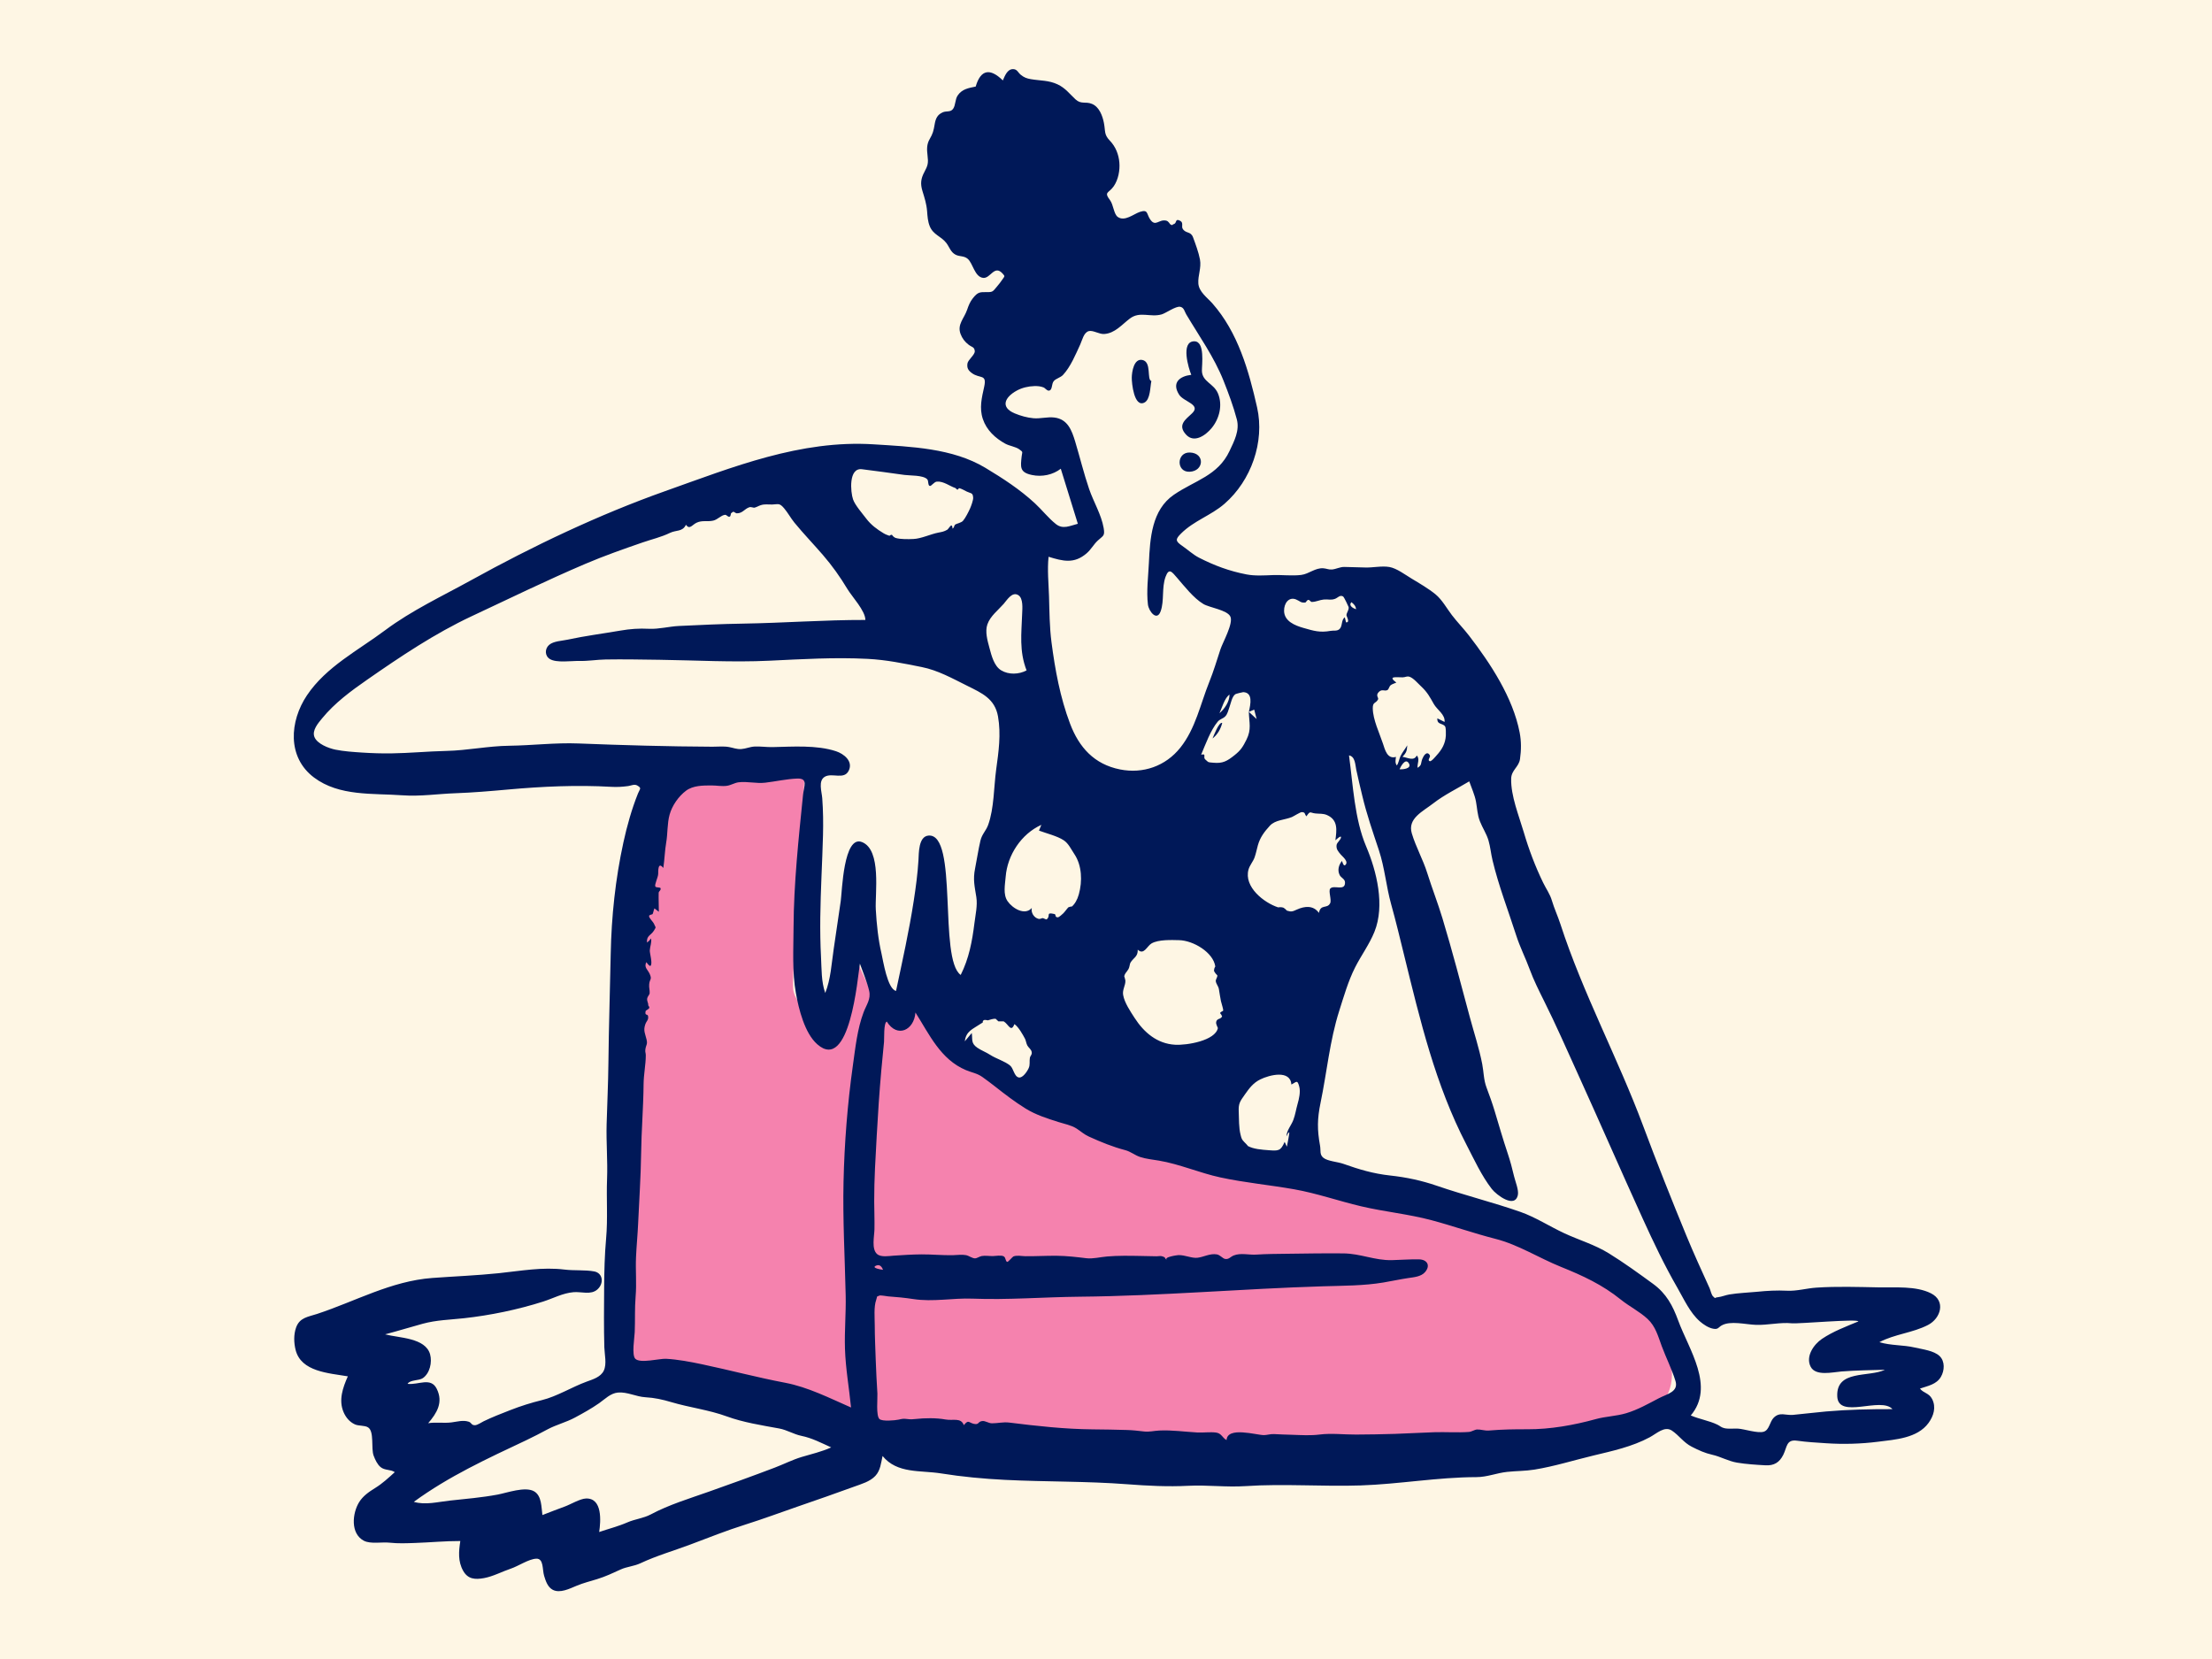
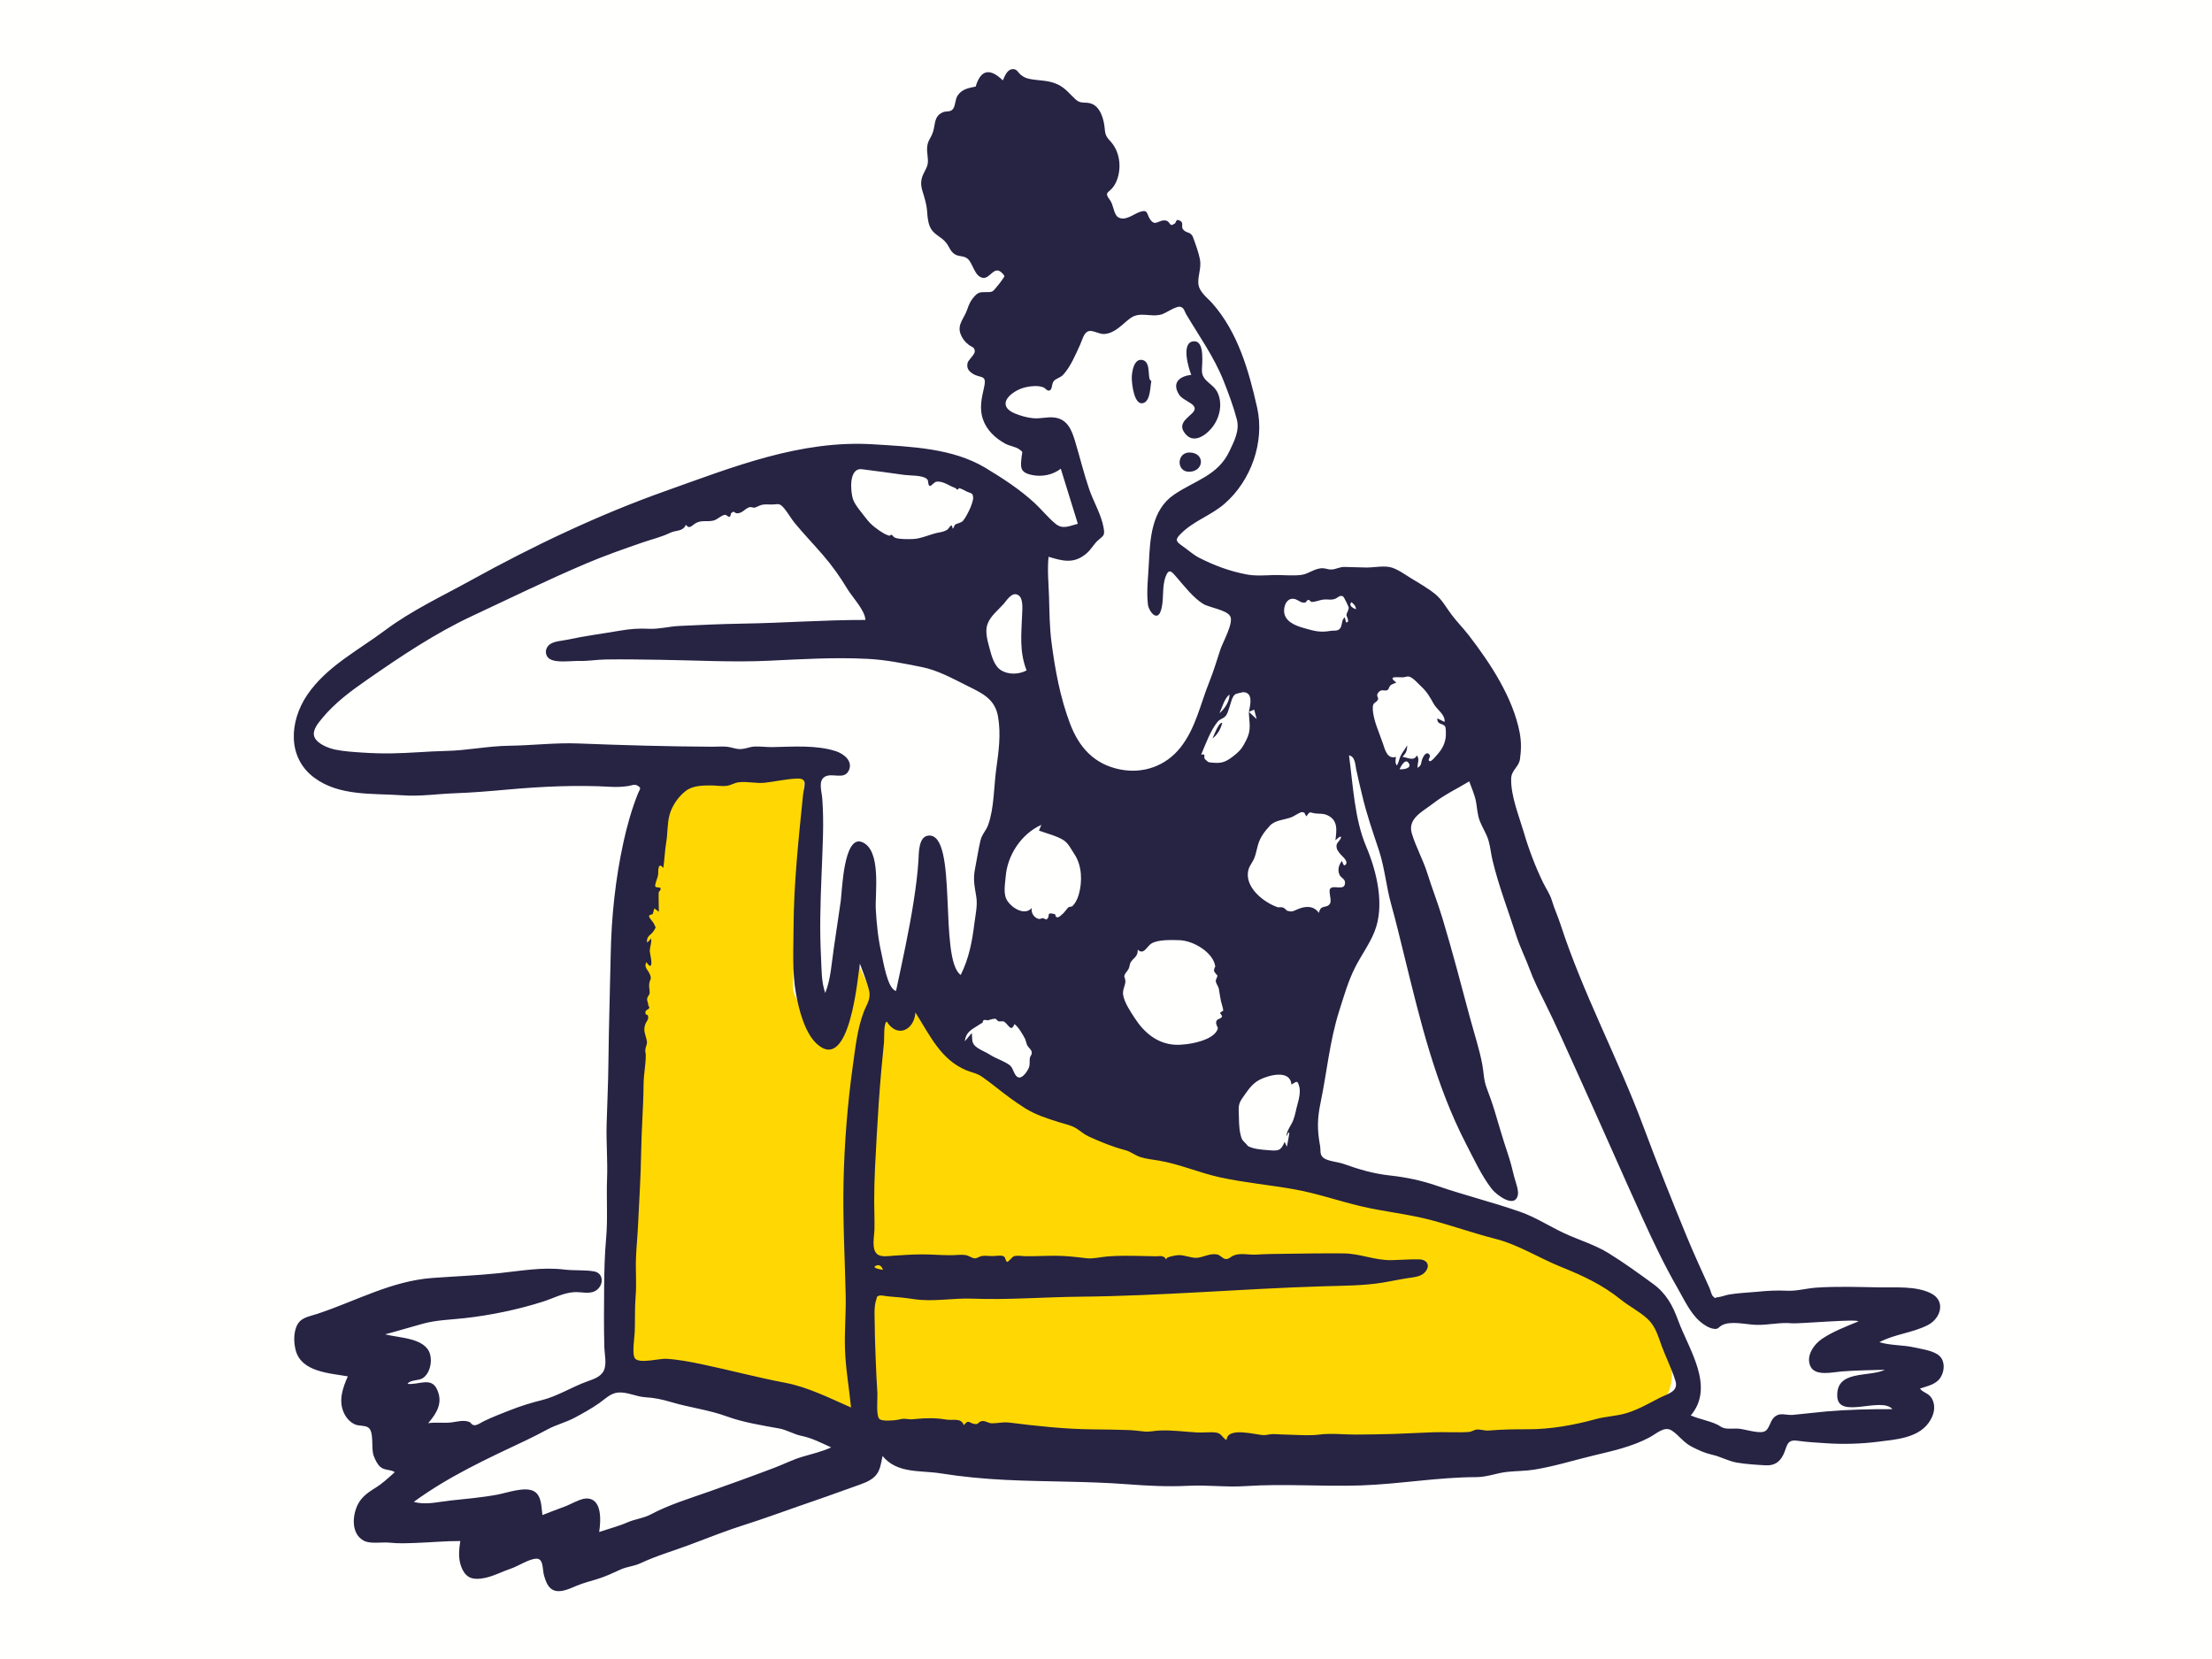
<svg xmlns="http://www.w3.org/2000/svg" viewBox="0 0 1024 768" version="1.1">
-   <g id="react-group-118" stroke="none" stroke-width="1" fill="#fef6e4" fill-rule="evenodd">
+   <g id="react-group-118" stroke="none" stroke-width="1" fill="#fffffe" fill-rule="evenodd">
    <g id="react-group-119">
      <rect id="react-rect-121" x="0" y="0" width="1024" height="768" />
-       <path d="M281.53,633.818 C281.649,593.193 282.43,552.554 283.801,511.952 C284.819,481.861 286.123,451.747 288.646,421.738 C289.645,409.851 290.807,397.952 292.636,386.159 C293.769,378.858 294.81,370.902 297.891,364.103 C298.9,361.878 299.874,360.432 302.02,359.293 C309.956,355.082 320.829,354.462 329.578,353.574 C343.922,352.116 358.441,351.697 372.855,351.993 C372.01,367.498 371.166,383.002 370.322,398.505 C369.672,410.445 369.021,422.387 368.371,434.327 C367.961,441.863 366.971,449.615 367.127,457.163 C367.254,463.313 374.486,469.199 378.162,474 C382.671,460.207 387.18,446.414 391.69,432.622 C394.074,438.777 396.622,444.88 399.394,450.87 C401.223,454.822 403.085,458.889 405.51,462.521 C407.726,465.839 408.375,466.307 412.226,465.74 C416.862,465.06 420.382,463.685 423.122,467.13 C425.551,470.185 427.813,473.301 430.449,476.202 C459.556,508.214 504.41,528.096 545.971,537.09 C570.45,542.385 595.144,546.687 619.613,552.087 C656.973,560.333 695.347,568.465 731.03,582.559 C736.622,584.769 742.275,587.141 747.377,590.356 C753.003,593.899 757.021,599.26 760.914,604.567 C770.426,617.538 781.577,638.811 766.906,652.347 C755.659,662.726 738.086,663.768 723.475,664.936 C708.372,666.144 693.216,666.732 678.075,667.225 C636.835,668.564 595.556,668.855 554.297,668.894 C516.6,668.923 478.897,668.71 441.207,667.989 C424.108,667.662 407.631,668.058 391.086,663.67 C357.224,654.692 323.459,645.343 289.68,636.059 C286.964,635.313 284.247,634.567 281.53,633.818" id="react-path-122" fill="#f582ae" />
-       <g id="react-group-120" transform="translate(135.9999, 31.99952)" fill="#001858">
+       <path d="M281.53,633.818 C281.649,593.193 282.43,552.554 283.801,511.952 C284.819,481.861 286.123,451.747 288.646,421.738 C289.645,409.851 290.807,397.952 292.636,386.159 C293.769,378.858 294.81,370.902 297.891,364.103 C298.9,361.878 299.874,360.432 302.02,359.293 C309.956,355.082 320.829,354.462 329.578,353.574 C343.922,352.116 358.441,351.697 372.855,351.993 C372.01,367.498 371.166,383.002 370.322,398.505 C369.672,410.445 369.021,422.387 368.371,434.327 C367.961,441.863 366.971,449.615 367.127,457.163 C367.254,463.313 374.486,469.199 378.162,474 C382.671,460.207 387.18,446.414 391.69,432.622 C394.074,438.777 396.622,444.88 399.394,450.87 C401.223,454.822 403.085,458.889 405.51,462.521 C407.726,465.839 408.375,466.307 412.226,465.74 C416.862,465.06 420.382,463.685 423.122,467.13 C425.551,470.185 427.813,473.301 430.449,476.202 C459.556,508.214 504.41,528.096 545.971,537.09 C570.45,542.385 595.144,546.687 619.613,552.087 C656.973,560.333 695.347,568.465 731.03,582.559 C736.622,584.769 742.275,587.141 747.377,590.356 C753.003,593.899 757.021,599.26 760.914,604.567 C770.426,617.538 781.577,638.811 766.906,652.347 C755.659,662.726 738.086,663.768 723.475,664.936 C708.372,666.144 693.216,666.732 678.075,667.225 C636.835,668.564 595.556,668.855 554.297,668.894 C516.6,668.923 478.897,668.71 441.207,667.989 C424.108,667.662 407.631,668.058 391.086,663.67 C357.224,654.692 323.459,645.343 289.68,636.059 C286.964,635.313 284.247,634.567 281.53,633.818" id="react-path-122" fill="#ffd803" />
+       <g id="react-group-120" transform="translate(135.9999, 31.99952)" fill="#272343">
        <path d="M489.631,246.773 C488.049,248.417 490.613,249.683 491.767,250.042 C491.581,248.456 490.816,247.739 489.631,246.773 L489.631,246.773 Z M272.801,555.823 C272.191,554.385 271.281,553.202 269.618,553.881 C266.868,555.002 272.431,555.808 272.801,555.823 L272.801,555.823 Z M511.891,324.111 C513.028,324.252 517.677,323.961 516.24,321.431 C514.574,318.499 512.284,323.203 511.891,324.111 L511.891,324.111 Z M428.524,298.172 C430.968,296.077 433.158,292.874 433.184,289.546 C430.88,291.075 429.649,295.807 428.524,298.172 L428.524,298.172 Z M487.131,256.108 C489.167,256.211 487.304,253.345 487.324,252.774 C487.366,251.549 488.512,250.497 488.326,249.044 C488.319,248.985 486.267,244.391 485.726,244.099 C484.203,243.279 483.318,244.782 481.951,245.247 C479.927,245.936 478.939,245.328 476.766,245.54 C474.851,245.727 473.238,246.659 471.236,246.658 C470.761,246.658 470.235,245.65 469.689,245.706 C468.838,245.793 468.757,246.878 468.155,246.932 C466.04,247.12 465.917,246.28 463.944,245.491 C460.665,244.179 458.364,247.231 458.438,250.838 C458.535,255.616 463.519,257.569 467.338,258.667 C472.263,260.082 474.999,260.935 480.003,260.044 C481.45,259.785 482.92,260.246 484.062,259.248 C485.597,257.906 484.783,255.075 486.535,253.767 C486.734,254.547 486.932,255.328 487.131,256.108 L487.131,256.108 Z M313.862,446.209 C314.271,449.331 313.413,450.939 316.442,453.031 C318.23,454.267 320.478,455.08 322.372,456.318 C325.115,458.111 329.226,459.263 331.659,461.325 C333.204,462.634 333.479,466.34 335.621,466.789 C337.444,467.17 339.617,463.876 340.242,462.393 C340.934,460.75 340.472,459.397 340.753,457.756 C340.942,456.655 341.766,456.426 341.621,455.132 C341.47,453.775 340.154,453.058 339.582,451.981 C339.07,451.016 338.915,449.647 338.514,448.885 C337.567,447.092 335.466,443.283 333.593,442.096 C332.015,446.238 330.819,442.041 328.631,440.825 C327.815,440.803 326.998,440.795 326.182,440.804 C325.759,440.401 325.328,440.006 324.891,439.62 C323.882,439.526 322.22,440.065 321.31,440.346 C320.81,440.232 320.303,440.165 319.789,440.146 C319.107,440.345 318.836,440.725 318.98,441.285 C319.277,441.149 317.629,442.149 317.472,442.256 C314.219,444.466 311.235,445.348 310.632,450.049 C311.709,448.77 312.786,447.489 313.862,446.209 L313.862,446.209 Z M339.232,278.355 C335.754,269.341 336.858,261.399 337.194,251.964 C337.273,249.749 337.745,244.997 335.43,243.527 C332.541,241.694 330.137,245.84 328.628,247.556 C326.038,250.501 322.423,253.205 321.096,257.027 C319.924,260.399 321.133,264.536 322.027,267.877 C322.991,271.477 324.183,276.317 327.46,278.311 C330.96,280.44 335.705,280.231 339.232,278.355 L339.232,278.355 Z M461.836,470.061 C461.335,463.152 451.726,465.573 447.405,467.703 C444.174,469.296 442.366,471.725 440.331,474.613 C438.021,477.892 437.264,478.808 437.448,482.706 C437.617,486.262 437.419,489.839 438.31,493.377 C438.762,495.173 438.863,495.49 440.055,496.727 C440.052,496.724 442.119,498.783 441.544,498.454 C444.21,499.976 448.186,500.231 451.318,500.467 C455.795,500.803 456.872,500.864 458.689,496.609 C459.038,497.35 459.388,498.09 459.736,498.831 C459.848,498.307 461.092,492.092 460.805,492.153 C460.303,492.261 459.764,493.707 459.518,494.075 C459.674,491.212 461.712,489.072 462.699,486.519 C463.608,484.172 463.981,481.514 464.682,479.086 C465.36,476.736 466.119,473.467 465.463,471.028 C464.591,467.789 464.316,468.711 461.836,470.061 L461.836,470.061 Z M519.85,317.765 C521.411,319.236 520.02,321.615 520.223,323.437 C522.345,322.136 521.609,321.439 522.431,319.322 C522.96,317.959 524.52,315.351 525.882,317.585 C526.455,318.524 524.561,319.814 525.843,320.366 C526.597,320.69 528.603,318.166 528.97,317.769 C531.499,315.031 533.117,312.232 533.326,308.498 C533.384,307.476 533.369,304.926 533.006,304.339 C531.955,302.645 529.159,303.647 529.399,300.55 C530.512,301.104 531.625,301.657 532.738,302.211 C533.084,298.728 529.325,296.667 527.754,293.903 C525.964,290.754 524.802,288.463 521.886,285.754 C520.54,284.503 518.35,281.926 516.602,281.324 C515.243,280.856 514.692,281.547 513.321,281.56 C510.455,281.587 506.147,280.812 510.414,283.992 C509.547,284.399 508.408,284.652 507.669,285.293 C507.121,285.768 506.916,287.125 506.274,287.45 C504.888,288.15 503.851,286.784 502.286,288.339 C500.639,289.978 502.325,291.011 501.958,291.733 C500.903,293.81 499.451,292.777 499.498,295.943 C499.575,301.163 502.581,307.342 504.199,312.22 C505.15,315.087 506.213,319.57 510.224,318.395 C510.072,319.775 509.723,321.113 510.619,322.344 C511.456,321.359 511.756,319.197 512.32,318.04 C513.152,316.336 514.506,314.69 515.462,313.033 C515.322,315.652 515.038,316.38 513.258,318.363 C515.6,318.65 518.485,320.527 519.85,317.765 L519.85,317.765 Z M348.491,393.627 C350.639,392 347.818,390.185 352.056,391.108 C353.137,391.344 352.051,392.608 353.683,392.654 C354.299,392.671 355.81,391.155 356.237,390.799 C356.628,390.473 358.384,388.106 358.666,387.953 C358.194,388.207 360.798,387.198 359.985,387.853 C361.536,386.604 362.717,384.55 363.414,382.053 C365.124,375.932 364.88,368.618 361.335,363.36 C359.849,361.156 358.663,358.466 356.424,356.987 C353.387,354.981 348.367,353.788 344.975,352.514 L346.073,349.843 C336.761,354.052 330.339,363.877 329.555,373.859 C329.273,377.45 328.25,382.01 330.437,385.193 C332.719,388.516 338.474,392.009 341.652,388.318 C341.169,390.375 342.586,392.835 344.76,393.363 C345.582,393.563 346.358,392.966 346.722,393.019 C347.185,393.085 348.162,393.693 348.491,393.627 L348.491,393.627 Z M263.011,185.217 C256.754,184.472 257.724,195.774 258.898,199.168 C259.844,201.906 263.235,205.716 265.029,208.101 C267.167,210.942 270.019,213.063 273.052,214.876 C274.092,215.497 274.853,215.696 275.75,216.043 C276.069,215.726 276.45,215.561 276.895,215.547 C277.286,216.199 277.84,216.687 278.556,217.01 C280.831,217.718 284.596,217.61 286.857,217.515 C290.501,217.361 294.756,215.264 298.381,214.565 C300.075,214.238 301.018,214.106 302.516,213.226 C303.271,212.783 304.749,209.368 304.96,212.722 C305.894,212.147 305.599,211.201 306.282,210.78 C306.934,210.378 309.019,209.991 309.796,209.106 C310.88,207.872 312.321,205.057 313.075,203.371 C313.56,202.289 314.588,199.501 314.507,198.375 C314.335,195.99 313.566,196.539 311.528,195.551 C310.166,194.891 309.382,194.338 308.021,193.973 C307.863,193.931 307.485,194.744 307.218,194.674 C306.751,194.553 306.563,194.015 306.236,193.91 C303.75,193.104 300.816,190.715 297.742,190.946 C296.415,191.046 295.172,193.068 294.49,192.965 C293.442,192.806 293.965,190.654 293.234,189.874 C291.369,187.888 285.147,188.209 282.731,187.865 C276.164,186.929 269.59,186.056 263.011,185.217 L263.011,185.217 Z M482.19,357.004 C482.789,352.315 483.527,347.658 478.385,345.35 C476.455,344.484 474.849,344.797 472.87,344.562 C470.299,344.256 470.673,343.149 468.765,345.908 C467.71,344.553 468.411,344.113 466.684,343.952 C465.971,343.886 462.86,345.91 462.051,346.241 C458.676,347.622 454.378,347.494 451.832,350.279 C449.358,352.986 447.357,355.588 446.314,359.281 C445.788,361.141 445.442,363.068 444.792,364.894 C444.089,366.869 442.508,368.571 441.967,370.546 C439.764,378.586 449.129,385.924 455.707,388.057 C456.554,387.883 457.385,387.938 458.2,388.22 C458.774,388.599 459.288,389.046 459.744,389.561 C461.814,390.21 462.306,389.996 464.412,389.046 C467.884,387.481 471.94,386.948 474.568,390.61 C475.379,386.348 478.338,388.884 479.761,386.139 C480.547,384.625 478.83,380.431 479.825,379.34 C481.514,377.487 486.782,380.782 486.646,376.454 C486.596,374.877 484.804,374.355 484.183,373.109 C483.068,370.872 483.687,368.504 485.237,366.538 C485.382,366.877 485.943,369.106 486.686,368.516 C488.656,366.949 485.417,364.481 484.71,363.626 C483.545,362.217 482.485,361.141 482.745,359.174 C482.906,357.954 484.863,356.685 484.793,355.499 C484.739,354.596 482.321,356.899 482.19,357.004 L482.19,357.004 Z M390.691,407.629 C390.824,410.916 388.724,411.345 387.341,413.606 C386.965,414.222 386.94,415.697 386.414,416.6 C385.432,418.293 384.749,418.398 384.434,420.047 C384.469,419.863 384.96,421.681 384.972,421.888 C385.107,424.208 383.494,426.063 383.938,428.614 C384.561,432.203 387.288,436.2 389.211,439.185 C393.558,445.933 399.635,451.164 407.96,451.641 C413.52,451.96 426.601,449.737 427.793,443.924 C427.479,443.25 427.213,442.556 426.996,441.842 C426.868,440.809 427.251,440.104 428.145,439.727 C428.831,439.546 429.368,439.165 429.755,438.582 C429.567,437.991 429.257,437.471 428.827,437.023 C428.981,436.245 430.292,436.207 430.271,435.705 C430.232,434.771 429.41,432.43 429.19,431.365 C428.808,429.525 428.599,427.773 428.264,425.921 C427.992,424.423 427.073,423.683 426.837,422.309 C426.675,421.372 427.627,420.522 427.546,419.528 C426.92,418.967 426.411,418.313 426.021,417.566 C425.977,416.79 426.168,416.07 426.594,415.407 C425.66,408.87 416.41,403.379 409.83,403.229 C406.295,403.148 400.259,402.894 397.08,404.741 C394.955,405.975 393.53,410.352 390.691,407.629 L390.691,407.629 Z M248.782,638.044 C244.135,635.949 239.973,633.717 234.996,632.7 C231.404,631.965 228.32,629.947 224.71,629.289 C216.713,627.831 208.076,626.486 200.406,623.682 C192.182,620.674 183.226,619.597 174.797,617.097 C170.647,615.866 167.025,615.059 162.733,614.821 C158.551,614.59 154.252,612.258 150.072,612.652 C146.578,612.982 144.086,615.666 141.352,617.579 C137.807,620.06 133.941,622.199 130.131,624.248 C126.088,626.423 121.584,627.513 117.594,629.634 C114.281,631.394 111.027,633.112 107.611,634.726 C89.462,643.302 71.937,651.313 55.57,663.245 C60.848,664.851 66.852,663.25 72.097,662.684 C79.552,661.878 86.98,661.273 94.361,659.892 C98.68,659.085 107.11,656.004 111.234,658.372 C114.858,660.452 114.58,665.792 115.1,669.364 C118.521,668.044 121.927,666.69 125.378,665.45 C128.092,664.475 132.496,661.794 135.262,661.7 C142.967,661.439 142.125,672.252 141.375,677.214 C145.877,675.685 150.158,674.618 154.522,672.724 C158.02,671.205 161.883,670.87 165.281,669.059 C173.724,664.559 183.092,661.739 192.132,658.545 C202.331,654.94 212.508,651.268 222.62,647.422 C226.776,645.841 230.875,643.754 235.127,642.472 C239.705,641.091 244.392,640.053 248.782,638.044 L248.782,638.044 Z M349.413,225.744 C348.767,231.826 349.433,237.959 349.619,244.048 C349.837,251.178 349.846,258.232 350.769,265.32 C352.435,278.107 354.78,290.897 359.358,302.996 C363.526,314.016 370.56,321.808 382.472,324.19 C393.174,326.329 403.604,322.66 410.415,314.109 C417.48,305.242 419.65,294.043 423.787,283.766 C425.81,278.741 427.308,273.688 428.995,268.546 C430.007,265.466 435.023,256.624 433.588,253.46 C432.187,250.371 423.92,249.315 421.058,247.598 C416.511,244.869 412.306,239.398 408.836,235.4 C406.511,232.721 405.153,230.74 403.585,234.99 C401.7,240.097 403.066,245.997 401.307,250.951 C399.576,255.822 395.798,251.017 395.41,247.842 C394.666,241.746 395.561,234.821 395.849,228.694 C396.386,217.276 397.135,204.07 407.431,197.03 C417.189,190.358 427.78,188.282 433.198,176.763 C435.37,172.145 437.923,167.307 436.566,162.14 C434.998,156.177 432.677,149.941 430.394,144.21 C426.008,133.204 419.139,123.621 413.134,113.516 C412.323,112.153 412.153,110.406 410.381,110.021 C408.377,109.585 403.699,112.994 401.756,113.544 C396.465,115.04 391.737,111.936 387.069,115.449 C383.323,118.269 380.147,122.327 375.093,122.622 C372.917,122.749 369.964,120.806 368.089,121.27 C365.7,121.861 365.009,125.426 364.088,127.429 C361.973,132.025 359.613,137.784 356.125,141.541 C354.941,142.816 352.849,143.21 351.838,144.397 C350.661,145.776 351.315,148.576 349.629,148.827 C348.652,148.972 347.872,147.647 347.05,147.331 C345.653,146.793 344.283,146.69 342.788,146.734 C340.022,146.815 337.152,147.483 334.721,148.807 C329.068,151.885 326.979,156.566 333.773,159.381 C336.496,160.51 339.453,161.35 342.399,161.612 C345.632,161.899 348.903,160.89 352.1,161.284 C358.265,162.043 360.161,167.199 361.757,172.497 C363.951,179.785 365.724,187.164 368.188,194.376 C370.201,200.268 373.858,206.257 374.914,212.412 C375.563,216.193 374.713,215.911 372.189,218.249 C370.266,220.029 369.11,222.366 367.027,224.152 C361.219,229.131 356.158,227.804 349.413,225.744 L349.413,225.744 Z M724.289,579.727 C724.112,578.428 696.583,580.912 693.455,580.59 C688.111,580.04 682.422,581.503 676.897,581.316 C672.013,581.15 664.968,579.253 660.936,581.624 C659.441,582.503 659.404,583.541 657.044,583.093 C654.851,582.677 652.541,581.127 650.899,579.69 C646.33,575.692 643.538,569.402 640.55,564.217 C634.569,553.841 629.447,543.09 624.483,532.178 C614.258,509.703 604.42,487.1 594.206,464.62 C589.154,453.501 584.283,442.362 578.834,431.449 C576.509,426.791 573.956,421.682 572.166,416.803 C570.215,411.482 567.65,406.487 565.901,401.032 C562.194,389.479 557.764,378.098 554.926,366.217 C554.207,363.209 553.94,360.059 553.074,357.094 C552.15,353.927 550.263,351.219 549.08,348.153 C547.874,345.029 547.871,342.241 547.271,339.048 C546.672,335.866 545.21,332.764 544.157,329.716 C538.736,332.985 532.563,335.96 527.574,339.845 C522.667,343.668 515.507,346.87 517.561,353.781 C519.429,360.067 522.737,365.847 524.705,372.125 C526.913,379.168 529.625,386.053 531.756,393.112 C536.329,408.267 540.332,423.6 544.427,438.891 C546.351,446.075 548.755,453.273 550.165,460.58 C550.899,464.381 550.779,467.78 552.161,471.462 C553.511,475.061 554.791,478.582 555.9,482.267 C557.874,488.826 559.758,495.399 561.942,501.89 C563.124,505.403 564.069,508.955 564.909,512.564 C565.418,514.745 567.149,518.94 566.662,521.198 C565.264,527.7 556.664,521.075 554.606,518.421 C549.831,512.265 546.406,504.734 542.83,497.841 C528.472,470.163 521.412,440.31 514.009,410.18 C512.063,402.259 510.184,394.409 507.997,386.57 C505.705,378.356 505.038,369.768 502.333,361.6 C499.538,353.161 496.687,345.028 494.634,336.345 C493.685,332.325 492.681,328.307 491.838,324.264 C491.388,322.105 491.369,318.134 488.494,317.704 C490.345,331.252 491.029,347.124 496.428,359.83 C501.322,371.354 505.212,387.143 500.264,399.378 C497.885,405.262 494.121,410.287 491.291,415.892 C488.126,422.159 486.064,429.354 483.943,436.032 C479.551,449.86 478.255,464.403 475.316,478.548 C473.775,485.962 473.745,491.033 475.082,498.328 C475.512,500.677 474.753,502.544 476.731,504.05 C478.721,505.565 483.323,505.871 485.782,506.74 C493.247,509.379 499.665,511.315 507.57,512.18 C515.037,512.998 522.049,514.481 529.161,516.927 C541.977,521.334 555.304,524.628 567.897,529.046 C574.785,531.463 581.428,535.769 588.05,538.857 C594.938,542.07 602.245,544.169 608.738,548.179 C615.733,552.497 622.65,557.512 629.278,562.353 C635.418,566.837 638.361,572.411 640.917,579.389 C645.776,592.655 658.027,609.871 646.711,623.257 C650.678,624.981 655.218,625.666 659.019,627.509 C660.331,628.146 660.722,628.767 662.214,629.133 C664.165,629.612 666.676,629.229 668.674,629.359 C671.564,629.547 677.654,631.626 680.472,630.786 C683.106,630 683.221,626.179 685.113,624.293 C687.919,621.497 690.612,623.3 694.045,622.989 C699.13,622.528 704.196,621.861 709.284,621.417 C719.55,620.522 729.787,620.311 740.087,620.335 C734.725,614.384 715.006,625.215 714.522,614.435 C713.961,601.961 729.186,605.703 736.587,602.105 C729.86,602.303 723.133,602.368 716.419,602.901 C712.345,603.225 704.512,605.175 702.208,600.698 C699.732,595.884 703.716,590.316 707.447,587.802 C712.61,584.324 718.577,582.106 724.289,579.727 L724.289,579.727 Z M163.213,413.402 C161.979,415.862 163.89,416.853 164.756,418.836 C165.952,421.576 164.771,421.031 164.531,423.609 C164.37,425.338 164.842,426.154 164.744,427.773 C164.703,428.462 163.723,429.377 163.608,430.161 C163.401,431.568 164.162,432.216 164.079,433.238 C164.038,433.745 164.694,433.835 164.56,434.57 C164.444,435.211 162.968,435.662 162.881,436.065 C162.381,438.402 163.782,437.232 163.996,438.34 C164.354,440.189 163.314,440.506 162.722,442.207 C161.701,445.14 162.688,446.507 163.319,449.257 C163.853,451.576 163.06,451.592 162.759,453.807 C162.576,455.15 162.964,455.314 162.958,456.563 C162.94,460.877 161.975,465.363 161.935,469.934 C161.84,480.752 160.924,491.413 160.787,502.205 C160.652,512.809 159.88,523.545 159.416,534.282 C159.19,539.517 158.659,544.734 158.43,549.97 C158.163,556.05 158.758,562.101 158.246,568.157 C157.781,573.662 158.06,579.185 157.832,584.705 C157.725,587.324 156.377,595.249 158.097,597.01 C160.331,599.296 169.383,596.862 172.311,597.023 C177.815,597.324 183.618,598.432 189.011,599.568 C201.792,602.26 214.602,605.688 227.388,608.103 C238.049,610.116 248.051,615.237 257.974,619.571 C257.065,610.455 255.46,601.562 255.163,592.374 C254.897,584.116 255.675,575.901 255.492,567.653 C255.101,550.055 254.104,532.652 254.497,515.057 C254.898,497.165 256.34,478.896 258.831,461.174 C259.976,453.031 260.869,444.356 263.782,436.619 C265.102,433.114 267.251,430.544 266.359,426.688 C265.392,422.512 263.482,418.146 262.07,414.096 C261.032,420.692 257.374,464.645 242.346,451.432 C236.478,446.273 233.761,435.096 232.449,427.772 C230.677,417.871 231.313,407.465 231.359,397.446 C231.451,377.033 233.696,356.208 235.755,335.907 C236.166,331.852 238.214,328.226 233.012,328.42 C228.135,328.603 223.123,329.758 218.273,330.327 C214.075,330.819 209.86,329.621 205.86,330.157 C204.026,330.403 202.404,331.489 200.552,331.764 C198.215,332.111 195.773,331.603 193.42,331.606 C189.455,331.611 184.858,331.59 181.567,334.057 C178.11,336.648 175.146,340.936 173.985,345.082 C172.825,349.229 173.135,353.896 172.401,358.038 C171.782,361.529 171.65,365.837 171.071,369.802 C168.562,366.658 168.723,371.196 168.696,372.537 C168.665,374.157 166.922,377.435 167.371,378.385 C167.661,378.998 169.609,378.674 169.774,379.154 C170.113,380.144 168.94,380.562 168.919,381.302 C168.836,384.186 169.001,387.167 168.994,390.075 C168.314,389.555 167.632,389.035 166.951,388.514 C166.593,389.292 166.48,390.306 166.139,391.093 C165.985,391.451 164.547,391.352 164.479,392.056 C164.39,392.975 166.402,394.745 166.79,395.749 C167.485,397.543 167.928,396.835 166.75,398.769 C165.394,400.996 163.174,401.12 163.529,404.357 C164.247,403.807 164.873,403.167 165.409,402.438 C165.745,404.37 164.905,406.073 164.803,407.997 C164.736,409.255 166.267,414.276 165.113,415.116 C164.628,415.47 163.331,413.538 163.213,413.402 L163.213,413.402 Z M264.607,254.994 C264.616,250.756 258.429,244.238 256.301,240.691 C252.907,235.032 249.257,229.909 244.942,224.908 C240.607,219.884 235.979,215.095 231.775,209.961 C230.035,207.838 228.744,205.358 226.97,203.279 C224.753,200.683 224.285,201.481 221.539,201.55 C219.451,201.603 218.089,201.248 216.159,201.868 C215.134,202.197 214.47,202.686 213.369,202.989 C212.68,203.18 211.771,202.511 210.846,202.834 C208.558,203.631 207.78,205.671 205.019,205.629 C204.688,205.624 203.628,204.839 203.475,204.883 C203.288,204.937 202.43,205.592 202.46,205.585 C202.276,205.627 202.329,206.926 201.839,207.151 C201.001,207.537 200.407,206.243 199.644,206.327 C197.716,206.539 196.282,208.529 194.149,209.011 C191.409,209.63 189.039,208.727 186.422,210.002 C184.331,211.02 183.274,213.336 181.535,210.942 C179.96,214.286 177.061,213.273 174.165,214.682 C170.127,216.647 165.75,217.643 161.45,219.127 C152.603,222.18 143.694,225.308 135.07,228.983 C117.181,236.607 99.857,245.061 82.368,253.257 C65.264,261.273 49.444,271.902 34.051,282.602 C26.504,287.847 19.001,293.357 13.114,300.54 C11.33,302.716 8.351,306.096 9.553,309.158 C10.825,312.396 16.201,314.406 19.241,315.027 C23.227,315.843 27.609,316.116 31.667,316.387 C36.048,316.681 40.754,316.826 45.09,316.767 C53.636,316.649 62.018,315.816 70.604,315.627 C80.371,315.411 89.946,313.351 99.693,313.229 C110.408,313.095 121.001,311.752 131.732,312.171 C152.416,312.981 173.082,313.578 193.827,313.678 C196.408,313.69 198.939,313.379 201.474,313.829 C203.531,314.193 205.017,314.913 207.223,314.755 C209.278,314.608 211.183,313.709 213.277,313.6 C216.027,313.457 218.844,313.91 221.608,313.853 C230.94,313.662 242.008,312.814 251.004,315.765 C254.577,316.938 259.069,320.353 256.891,324.779 C254.737,329.155 249.235,325.588 245.829,327.577 C242.656,329.43 244.416,334.486 244.64,337.509 C245.063,343.237 245.14,348.935 244.989,354.675 C244.656,367.351 243.884,380.012 243.736,392.692 C243.665,398.851 243.753,405.008 244.078,411.159 C244.365,416.588 244.174,422.497 246.03,427.678 C248.615,421.209 248.93,414.067 249.955,407.25 C251.065,399.875 252.15,392.5 253.205,385.116 C253.832,380.73 254.483,354.388 263.066,357.829 C272.19,361.486 269.018,381.751 269.432,389.037 C269.823,395.914 270.526,402.765 272.084,409.484 C272.809,412.607 274.801,425.869 278.805,426.726 C281.742,412.847 284.847,398.99 287.006,384.962 C287.959,378.77 288.8,372.531 289.18,366.275 C289.378,363.019 289.137,355.192 293.844,354.813 C307.68,353.698 298.398,411.995 308.737,419.329 C312.561,411.722 314.056,403.789 315.094,395.356 C315.566,391.517 316.576,387.195 315.979,383.345 C315.196,378.308 314.346,375.22 315.398,370.015 C316.258,365.754 316.877,361.379 317.871,357.155 C318.588,354.111 320.459,352.625 321.446,349.88 C324.227,342.151 324.048,332.367 325.157,324.254 C326.28,316.037 327.464,307.959 326.008,299.67 C324.567,291.461 318.562,288.851 311.735,285.462 C304.856,282.048 298.219,278.296 290.665,276.79 C282.183,275.1 274.399,273.46 265.717,273.011 C250.395,272.22 235.379,273.138 220.126,273.864 C203.166,274.672 186.189,273.665 169.238,273.432 C160.998,273.319 152.603,273.16 144.377,273.294 C140.255,273.362 136.256,274.077 132.107,273.973 C128.572,273.885 121.662,274.975 118.568,273.095 C116.14,271.62 116.143,268.352 118.193,266.551 C120.224,264.766 124.207,264.672 126.743,264.121 C134.848,262.362 142.927,261.352 151.09,259.94 C155.791,259.127 159.735,258.857 164.446,259.086 C169.021,259.31 173.687,258.002 178.313,257.78 C188.116,257.312 197.976,256.848 207.784,256.695 C226.792,256.399 245.581,254.948 264.607,254.994 L264.607,254.994 Z M274.526,440.919 C272.997,441.509 273.386,448.814 273.247,450.273 C272.834,454.642 272.381,459.006 271.992,463.377 C271.094,473.468 270.418,483.581 269.866,493.696 C269.315,503.812 268.661,513.96 268.694,524.094 C268.709,528.408 268.902,532.718 268.815,537.032 C268.75,540.257 267.331,546.291 270.083,548.582 C271.929,550.119 275.545,549.427 277.702,549.285 C281.964,549.006 286.237,548.721 290.51,548.689 C295.446,548.651 300.348,549.182 305.287,549.053 C307.182,549.004 309.298,548.688 311.174,549.045 C312.533,549.306 314.016,550.478 315.291,550.529 C316.229,550.567 317.442,549.636 318.479,549.453 C320.093,549.168 321.987,549.498 323.629,549.478 C324.797,549.464 327.613,548.936 328.687,549.626 C329.734,550.298 329.331,551.829 330.288,552.168 C330.652,552.297 332.73,549.829 333.086,549.673 C334.677,548.979 336.997,549.519 338.674,549.538 C343.502,549.592 348.333,549.287 353.163,549.333 C357.871,549.377 362.412,549.925 366.931,550.472 C369.919,550.834 373.35,549.927 376.522,549.661 C381.593,549.236 386.686,549.315 391.77,549.417 C394.322,549.468 396.876,549.508 399.428,549.571 C400.032,549.586 401.228,549.351 401.811,549.525 C404.153,550.228 402.667,550.269 404.322,551.338 C402.151,549.935 409.18,549.021 409.585,549.018 C412.775,548.994 415.698,550.561 418.353,550.254 C421.229,549.922 424.165,548.145 427.329,548.696 C428.808,548.954 430.036,550.608 431.135,550.798 C432.911,551.105 433.518,549.822 435.147,549.18 C438.397,547.898 442.168,549.015 445.561,548.793 C450.324,548.482 454.91,548.471 459.691,548.407 C468.414,548.292 477.136,548.148 485.86,548.233 C493.893,548.311 500.347,551.532 508.336,551.357 C512.526,551.266 516.787,550.9 520.971,551.001 C524.564,551.086 526.399,553.764 523.683,556.91 C521.847,559.037 518.475,559.262 515.886,559.651 C512.043,560.23 508.269,561.062 504.439,561.704 C495.332,563.23 485.8,563.183 476.588,563.46 C439.019,564.591 401.442,567.931 363.85,568.284 C347.344,568.439 330.661,569.829 314.207,569.181 C305.028,568.819 296.055,570.792 286.805,569.374 C282.905,568.776 279.071,568.413 275.139,568.132 C274.627,568.096 271.624,567.515 271.057,567.773 C269.382,568.536 270.317,567.839 269.614,569.776 C268.461,572.958 268.942,578.033 268.948,581.421 C268.96,586.82 269.223,592.23 269.404,597.626 C269.579,602.796 269.866,607.962 270.174,613.127 C270.301,615.264 269.46,623.299 271.108,624.892 C272.383,626.126 278.348,625.542 279.962,625.197 C281.898,624.783 282.079,624.681 284.175,624.927 C285.721,625.109 286.271,625.064 287.819,624.897 C292.252,624.418 297.329,624.333 301.78,625.134 C305.234,625.755 308.862,624.116 310.184,627.749 C312.419,625.013 312.368,626.589 314.824,627.139 C317.354,627.704 316.579,626.07 318.723,625.845 C320.234,625.687 321.582,626.881 323.216,626.892 C325.915,626.909 328.343,626.196 331.229,626.556 C343.971,628.146 356.893,629.575 369.742,629.693 C375.073,629.743 380.341,629.825 385.643,629.987 C388.348,630.069 390.906,630.351 393.566,630.67 C396.073,630.972 398.043,630.369 400.649,630.237 C406.412,629.943 412.458,630.821 418.222,631.136 C420.932,631.284 424.326,630.818 426.925,631.174 C429.537,631.531 429.734,633.515 431.811,634.665 C432.139,628.228 445.6,632.351 449.104,632.359 C450.48,632.363 452.161,631.777 453.822,631.883 C456.571,632.06 459.339,632.105 462.092,632.202 C466.482,632.356 470.725,632.622 474.895,632.09 C480.343,631.396 486.26,632.136 491.763,632.102 C497.755,632.064 503.748,631.983 509.737,631.787 C515.805,631.588 521.862,631.217 527.929,631.022 C533.199,630.852 538.79,631.277 543.985,630.891 C545.332,630.791 546.62,629.804 547.824,629.753 C549.493,629.682 551.362,630.399 553.288,630.234 C559.359,629.716 565.016,629.631 571.152,629.652 C581.678,629.688 592.614,627.744 602.706,624.956 C607.358,623.671 612.193,623.601 616.812,622.223 C622.144,620.631 627.027,617.856 631.934,615.288 C635.777,613.276 641.18,612.34 639.615,607.253 C637.945,601.822 635.278,596.556 633.29,591.221 C631.562,586.583 630.46,582.064 626.714,578.575 C623.012,575.127 618.283,572.812 614.339,569.633 C605.743,562.705 596.77,558.562 586.591,554.459 C576.331,550.323 566.971,544.224 556.193,541.474 C546.185,538.92 536.543,535.496 526.737,532.879 C516.008,530.016 504.944,528.978 494.123,526.433 C483.752,523.993 473.57,520.405 463.062,518.547 C451.693,516.538 440.219,515.504 428.892,513.052 C419.289,510.974 410.127,506.903 400.474,505.279 C397.654,504.804 394.605,504.514 391.876,503.628 C389.324,502.799 387.498,501.121 384.918,500.441 C378.962,498.872 373.786,496.733 368.147,494.183 C365.776,493.11 364.462,491.792 362.407,490.462 C359.956,488.877 356.817,488.314 354.066,487.44 C348.767,485.757 343.489,484.102 338.735,481.147 C333.807,478.085 329.28,474.623 324.744,471.045 C322.823,469.53 320.769,468.009 318.8,466.592 C316.374,464.847 313.885,464.531 311.166,463.391 C299.373,458.443 294.209,446.827 287.785,436.72 C287.182,444.905 279.351,448.703 274.526,440.919 L274.526,440.919 Z M442.129,297.544 C442.942,293.878 444.101,288.617 439.532,288.412 C439.238,288.399 436.211,289.155 435.899,289.356 C434.342,290.357 433.753,293.696 433.159,295.317 C432.636,296.747 432.273,298.651 431.111,299.731 C429.965,300.798 428.768,300.824 427.698,302.102 C424.443,305.991 422.018,312.671 420.049,317.366 C422.72,316.72 420.779,318.512 421.915,319.533 C423.69,321.127 423.137,320.839 425.66,321.086 C430.056,321.516 432.062,320.345 435.499,317.607 C438.414,315.285 439.35,313.764 441.028,310.412 C443.427,305.624 442.257,302.573 442.124,297.541 C443.327,298.648 444.53,299.755 445.733,300.863 C445.36,299.412 444.986,297.961 444.613,296.511 L442.129,297.544 Z M315.677,8.07 C318.013,0.074 322.377,-0.517 328.244,5.228 C329.174,3.173 330.275,-0.018 332.98,5.68434189e-13 C334.897,0.013 335.236,1.563 336.522,2.609 C338.074,3.874 339.284,4.318 341.254,4.655 C345.553,5.39 349.548,5.138 353.594,7.06 C357.28,8.81 359.033,11.366 361.871,13.987 C364.526,16.439 366.463,14.851 369.494,16.092 C372.864,17.472 374.371,21.556 375.024,24.865 C375.821,28.913 374.991,30.203 377.805,33.142 C380.459,35.915 381.867,39.446 382.187,43.256 C382.488,46.859 381.693,51.135 379.613,54.173 C377.272,57.595 374.846,56.649 377.894,60.714 C379.428,62.761 379.601,67.118 381.446,68.43 C384.674,70.723 388.842,67.024 391.693,66.093 C395.567,64.828 394.703,66.944 396.402,69.496 C398.913,73.266 400.406,69.376 403.831,70.129 C405.09,70.406 405.459,71.765 405.902,71.928 C407.466,72.508 405.805,72.293 407.592,71.648 C408.78,71.22 407.966,68.916 410.359,70.231 C412.022,71.146 410.77,72.773 411.526,73.951 C413.011,76.267 415.216,74.917 416.314,77.906 C417.406,80.883 418.885,84.831 419.492,88.086 C420.232,92.04 418.495,95.481 418.749,99.222 C419.015,103.129 422.886,105.762 425.294,108.501 C437.103,121.925 442.103,139.581 445.955,156.647 C449.536,172.508 443.234,190.464 430.86,201.214 C424.587,206.664 416.75,209.001 410.726,214.999 C408.052,217.661 408.087,218.504 411.273,220.686 C413.883,222.473 416.277,224.75 419.043,226.162 C426.154,229.792 433.083,232.385 441.023,233.909 C445.027,234.678 449.196,234.37 453.247,234.226 C457.464,234.076 462.224,234.674 466.346,234.159 C469.987,233.704 472.867,230.765 476.679,231.077 C478.173,231.199 479.089,231.77 480.61,231.635 C482.607,231.459 484.287,230.402 486.411,230.456 C489.64,230.538 492.835,230.592 495.957,230.71 C499.503,230.842 503.671,229.871 507.2,230.484 C510.549,231.065 514.532,234.077 517.445,235.833 C521.036,237.998 525.347,240.502 528.562,243.147 C531.599,245.647 533.741,249.625 536.11,252.729 C538.615,256.013 541.514,258.947 544.033,262.216 C553.951,275.085 564.398,290.936 567.499,307.138 C568.284,311.238 568.241,315.287 567.65,319.405 C567.121,323.083 563.67,324.481 563.565,328.435 C563.352,336.437 567.186,345.714 569.412,353.298 C571.757,361.283 574.694,369.039 578.331,376.548 C579.739,379.456 581.524,381.86 582.41,384.872 C583.492,388.551 585.14,392.041 586.345,395.752 C596.771,427.851 612.933,457.732 624.714,489.344 C631.045,506.331 637.74,523.172 644.643,539.942 C648.04,548.198 651.72,556.201 655.413,564.331 C655.899,565.399 656.244,567.458 657.09,568.193 C658.519,569.435 657.259,568.728 659.26,568.517 C660.986,568.335 662.778,567.548 664.52,567.256 C668.724,566.55 673.03,566.429 677.27,566.011 C682.142,565.529 686.431,565.278 691.306,565.514 C695.843,565.734 700.309,564.386 704.825,564.087 C714.506,563.446 724.053,563.784 733.727,563.965 C741.265,564.106 750.917,563.21 757.892,566.71 C764.88,570.216 762.469,578.29 756.543,581.365 C749.442,585.05 741.084,585.576 734.027,589.331 C739.323,590.961 745.045,590.541 750.44,591.813 C753.917,592.633 759.292,593.239 761.913,595.777 C764.451,598.236 764.194,602.471 762.519,605.355 C760.433,608.945 756.421,609.565 752.81,610.81 C754.437,612.966 756.966,612.798 758.43,615.639 C760.375,619.418 759.159,623.455 756.777,626.722 C751.608,633.815 741.372,634.414 733.381,635.425 C725.529,636.419 717.283,636.657 709.378,636.119 C704.874,635.812 700.43,635.587 695.982,634.953 C690.865,634.223 691.357,637.808 689.534,641.477 C687.77,645.029 685.224,646.551 681.284,646.332 C677.03,646.094 672.313,645.805 668.099,645.092 C664.064,644.41 660.57,642.327 656.7,641.459 C653.215,640.676 650.448,639.412 647.137,637.717 C643.337,635.772 641.316,632.517 637.99,630.282 C634.576,627.988 631.004,631.592 627.647,633.386 C619.488,637.745 610.534,639.673 601.61,641.816 C592.51,644.002 583.648,646.799 574.393,648.312 C570.086,649.015 565.995,648.921 561.708,649.378 C556.768,649.905 552.486,651.792 547.441,651.802 C529.625,651.839 511.694,655.055 493.87,655.65 C476.225,656.239 458.294,654.779 440.668,655.961 C431.656,656.566 422.934,655.353 413.972,655.819 C404.727,656.301 395.155,655.814 385.929,655.108 C366.783,653.643 348.232,654.024 329.287,653.075 C319.432,652.581 309.384,651.653 299.653,650.088 C290.112,648.554 279.315,650.321 272.567,642.021 C271.825,645.275 271.622,648.649 269.244,651.215 C266.743,653.913 262.714,655.002 259.366,656.231 C250.817,659.368 242.175,662.348 233.567,665.325 C225.408,668.148 217.196,671.205 208.972,673.792 C200.328,676.511 192.105,679.807 183.607,682.999 C175.907,685.891 167.929,688.176 160.509,691.663 C157.448,693.101 154.242,693.22 151.316,694.563 C147.702,696.221 144.345,697.812 140.473,699.008 C137.152,700.034 134.114,700.772 130.9,702.106 C127.718,703.427 123.21,705.721 119.88,703.964 C117.539,702.73 116.62,699.894 115.9,697.526 C114.998,694.565 115.767,689.427 112.261,689.56 C108.797,689.691 103.907,693.025 100.511,694.156 C96.448,695.51 92.289,697.774 88.104,698.541 C83.914,699.308 80.616,699.078 78.418,695.182 C75.944,690.798 76.356,686.152 77.096,681.383 C69.964,681.366 63.358,682.036 56.164,682.28 C52.201,682.415 48.347,682.591 44.395,682.154 C40.828,681.761 35.525,682.879 32.431,681.247 C26.142,677.927 27.078,668.537 30.25,663.402 C32.012,660.551 34.773,658.629 37.579,656.899 C41.098,654.731 43.678,652.272 46.76,649.51 C44.75,648.125 42.136,648.798 40.165,647.148 C38.634,645.868 37.681,643.732 36.982,641.91 C35.679,638.513 37.358,630.72 34.418,628.795 C32.848,627.768 30.067,628.203 28.273,627.379 C25.822,626.254 24.101,624.179 23.045,621.71 C20.667,616.144 22.705,610.35 25.025,605.15 C16.235,603.651 3.349,603.055 0.835,592.876 C0.031,589.625 -0.079,585.861 1.027,582.664 C2.669,577.92 6.493,577.664 10.733,576.273 C28.46,570.455 45.063,561.007 64.162,559.606 C74.392,558.856 84.696,558.461 94.914,557.4 C105.177,556.334 115.071,554.453 125.402,555.73 C129.797,556.273 134.885,555.789 139.089,556.584 C143.154,557.351 143.669,562.146 140.562,564.914 C137.542,567.603 133.162,565.883 129.566,566.185 C124.47,566.612 120.177,569.023 115.419,570.541 C103.744,574.267 90.951,576.911 78.776,578.249 C72.24,578.967 66.067,579.063 59.669,580.806 C53.857,582.39 48.105,584.189 42.273,585.705 C48.645,587.409 60.988,587.219 63.109,594.982 C64.106,598.635 63,603.69 59.788,605.949 C57.923,607.261 53.849,606.662 52.675,608.622 C57.692,609.238 63.414,605.378 66.168,610.898 C69.311,617.197 66.236,622.169 62.215,626.846 C65.768,626.257 69.421,626.928 73.009,626.473 C75.778,626.121 78.364,625.288 80.995,626.155 C82.315,626.59 82.141,627.766 83.808,627.773 C85.02,627.778 86.835,626.46 87.887,625.952 C91.885,624.022 95.942,622.452 100.074,620.841 C105.102,618.881 109.88,617.374 114.898,616.144 C121.827,614.444 128.782,610.081 135.542,607.614 C138.406,606.569 142.088,605.498 143.511,602.516 C144.979,599.44 143.854,594.936 143.764,591.683 C143.509,582.531 143.618,573.366 143.674,564.212 C143.721,556.513 143.906,548.959 144.591,541.29 C145.41,532.113 144.677,522.969 145.028,513.778 C145.351,505.338 144.594,496.918 144.824,488.481 C145.081,479.082 145.551,469.717 145.648,460.307 C145.821,443.404 146.39,426.521 146.717,409.622 C147.053,392.263 148.893,374.897 152.603,357.923 C154.265,350.32 156.435,342.576 159.328,335.352 C160.244,333.064 161.204,332.934 159.002,331.626 C157.696,330.851 156.083,331.717 154.802,331.889 C152.108,332.249 149.703,332.408 146.961,332.247 C131.243,331.326 114.969,332.071 99.308,333.484 C91.163,334.219 82.974,334.919 74.796,335.211 C66.64,335.501 58.484,336.766 50.327,336.168 C36.66,335.167 21.072,336.731 9.359,327.928 C-3.14,318.536 -1.963,301.895 6.108,289.872 C15.015,276.603 29.892,269.043 42.315,259.745 C54.52,250.61 68.866,243.91 82.177,236.553 C110.672,220.802 141.292,206.223 171.972,195.338 C203.186,184.265 234.505,171.535 268.501,173.699 C285.724,174.795 304.993,175.435 320.186,184.586 C328.302,189.476 336.159,194.574 343.132,201.033 C346.417,204.076 349.312,207.826 352.81,210.606 C356.061,213.191 359.25,211.421 362.965,210.471 C360.333,201.978 357.701,193.484 355.069,184.991 C351.435,187.811 346.434,188.883 341.708,187.886 C335.971,186.675 336.436,184.224 336.949,179.315 C337.189,177.038 337.81,177.427 335.834,175.989 C334.214,174.809 331.253,174.423 329.388,173.401 C324.735,170.852 320.702,167.109 318.987,161.97 C317.282,156.86 318.49,152.12 319.606,147.048 C320.947,140.949 317.631,143.499 313.839,140.663 C312.171,139.415 311.573,138.331 311.86,136.27 C312.094,134.597 315.401,132.188 315.253,130.541 C315.074,128.556 313.969,128.778 312.399,127.581 C310.667,126.26 309.42,124.64 308.656,122.561 C307.038,118.158 310.336,115.438 311.718,111.378 C312.388,109.41 313.047,107.727 314.363,106.071 C316.695,103.137 317.6,103.201 320.853,103.227 C323.592,103.248 323.562,103.024 325.614,100.547 C326.41,99.586 327.204,98.631 327.892,97.588 C329.074,95.797 329.402,96.04 328.138,94.641 C324.286,90.377 322.529,97.034 319.108,96.632 C315.151,96.167 314.441,89.892 311.96,87.796 C310.224,86.329 308.243,86.888 306.345,85.897 C304.023,84.686 303.557,82.377 302.05,80.442 C299.604,77.302 296.053,76.748 294.421,72.764 C293.495,70.503 293.368,68.175 293.18,65.778 C292.911,62.365 292.018,59.667 291.025,56.418 C290.013,53.104 290.262,50.709 291.908,47.66 C293.604,44.518 293.804,43.461 293.377,39.917 C293.052,37.219 292.952,34.824 294.36,32.417 C295.878,29.823 296.194,28.469 296.689,25.514 C297.12,22.923 297.943,21.057 300.448,19.982 C302.155,19.249 304.003,20.065 305.209,18.396 C306.412,16.73 306.091,14.061 307.327,12.22 C309.343,9.217 312.375,8.747 315.677,8.07 L315.677,8.07 Z" id="react-path-123" />
        <path d="M415.482,141.516 C414.31,138.763 410.389,126.065 416.838,126 C421.955,125.948 420.338,136.967 420.401,139.672 C420.518,144.735 425.815,145.454 427.796,150.047 C430.108,155.402 428.513,161.796 424.91,166.161 C422.159,169.492 416.865,173.309 413.086,169.231 C408.884,164.693 412.922,162.146 415.864,159.32 C420.125,155.225 411.972,154.035 409.855,150.713 C406.258,145.067 410.207,142.13 415.482,141.516" id="react-path-124" />
        <path d="M397.007,144.38 C396.419,146.994 396.598,152.963 393.758,154.372 C388.995,156.735 387.895,145.339 387.932,142.823 C387.972,140.147 388.898,133.824 392.844,134.643 C397.272,135.562 394.76,143.761 397.007,144.38" id="react-path-125" />
        <path d="M414.823,177.48 C421.865,177.699 421.469,186.097 414.716,186.39 C408.432,186.663 408.587,177.287 414.823,177.48" id="react-path-126" />
        <path d="M429.8,302.654 C429.142,305.452 427.608,308.09 425.309,309.853 C425.851,308.747 428.204,302.156 429.8,302.654" id="react-path-127" />
      </g>
    </g>
  </g>
</svg>
